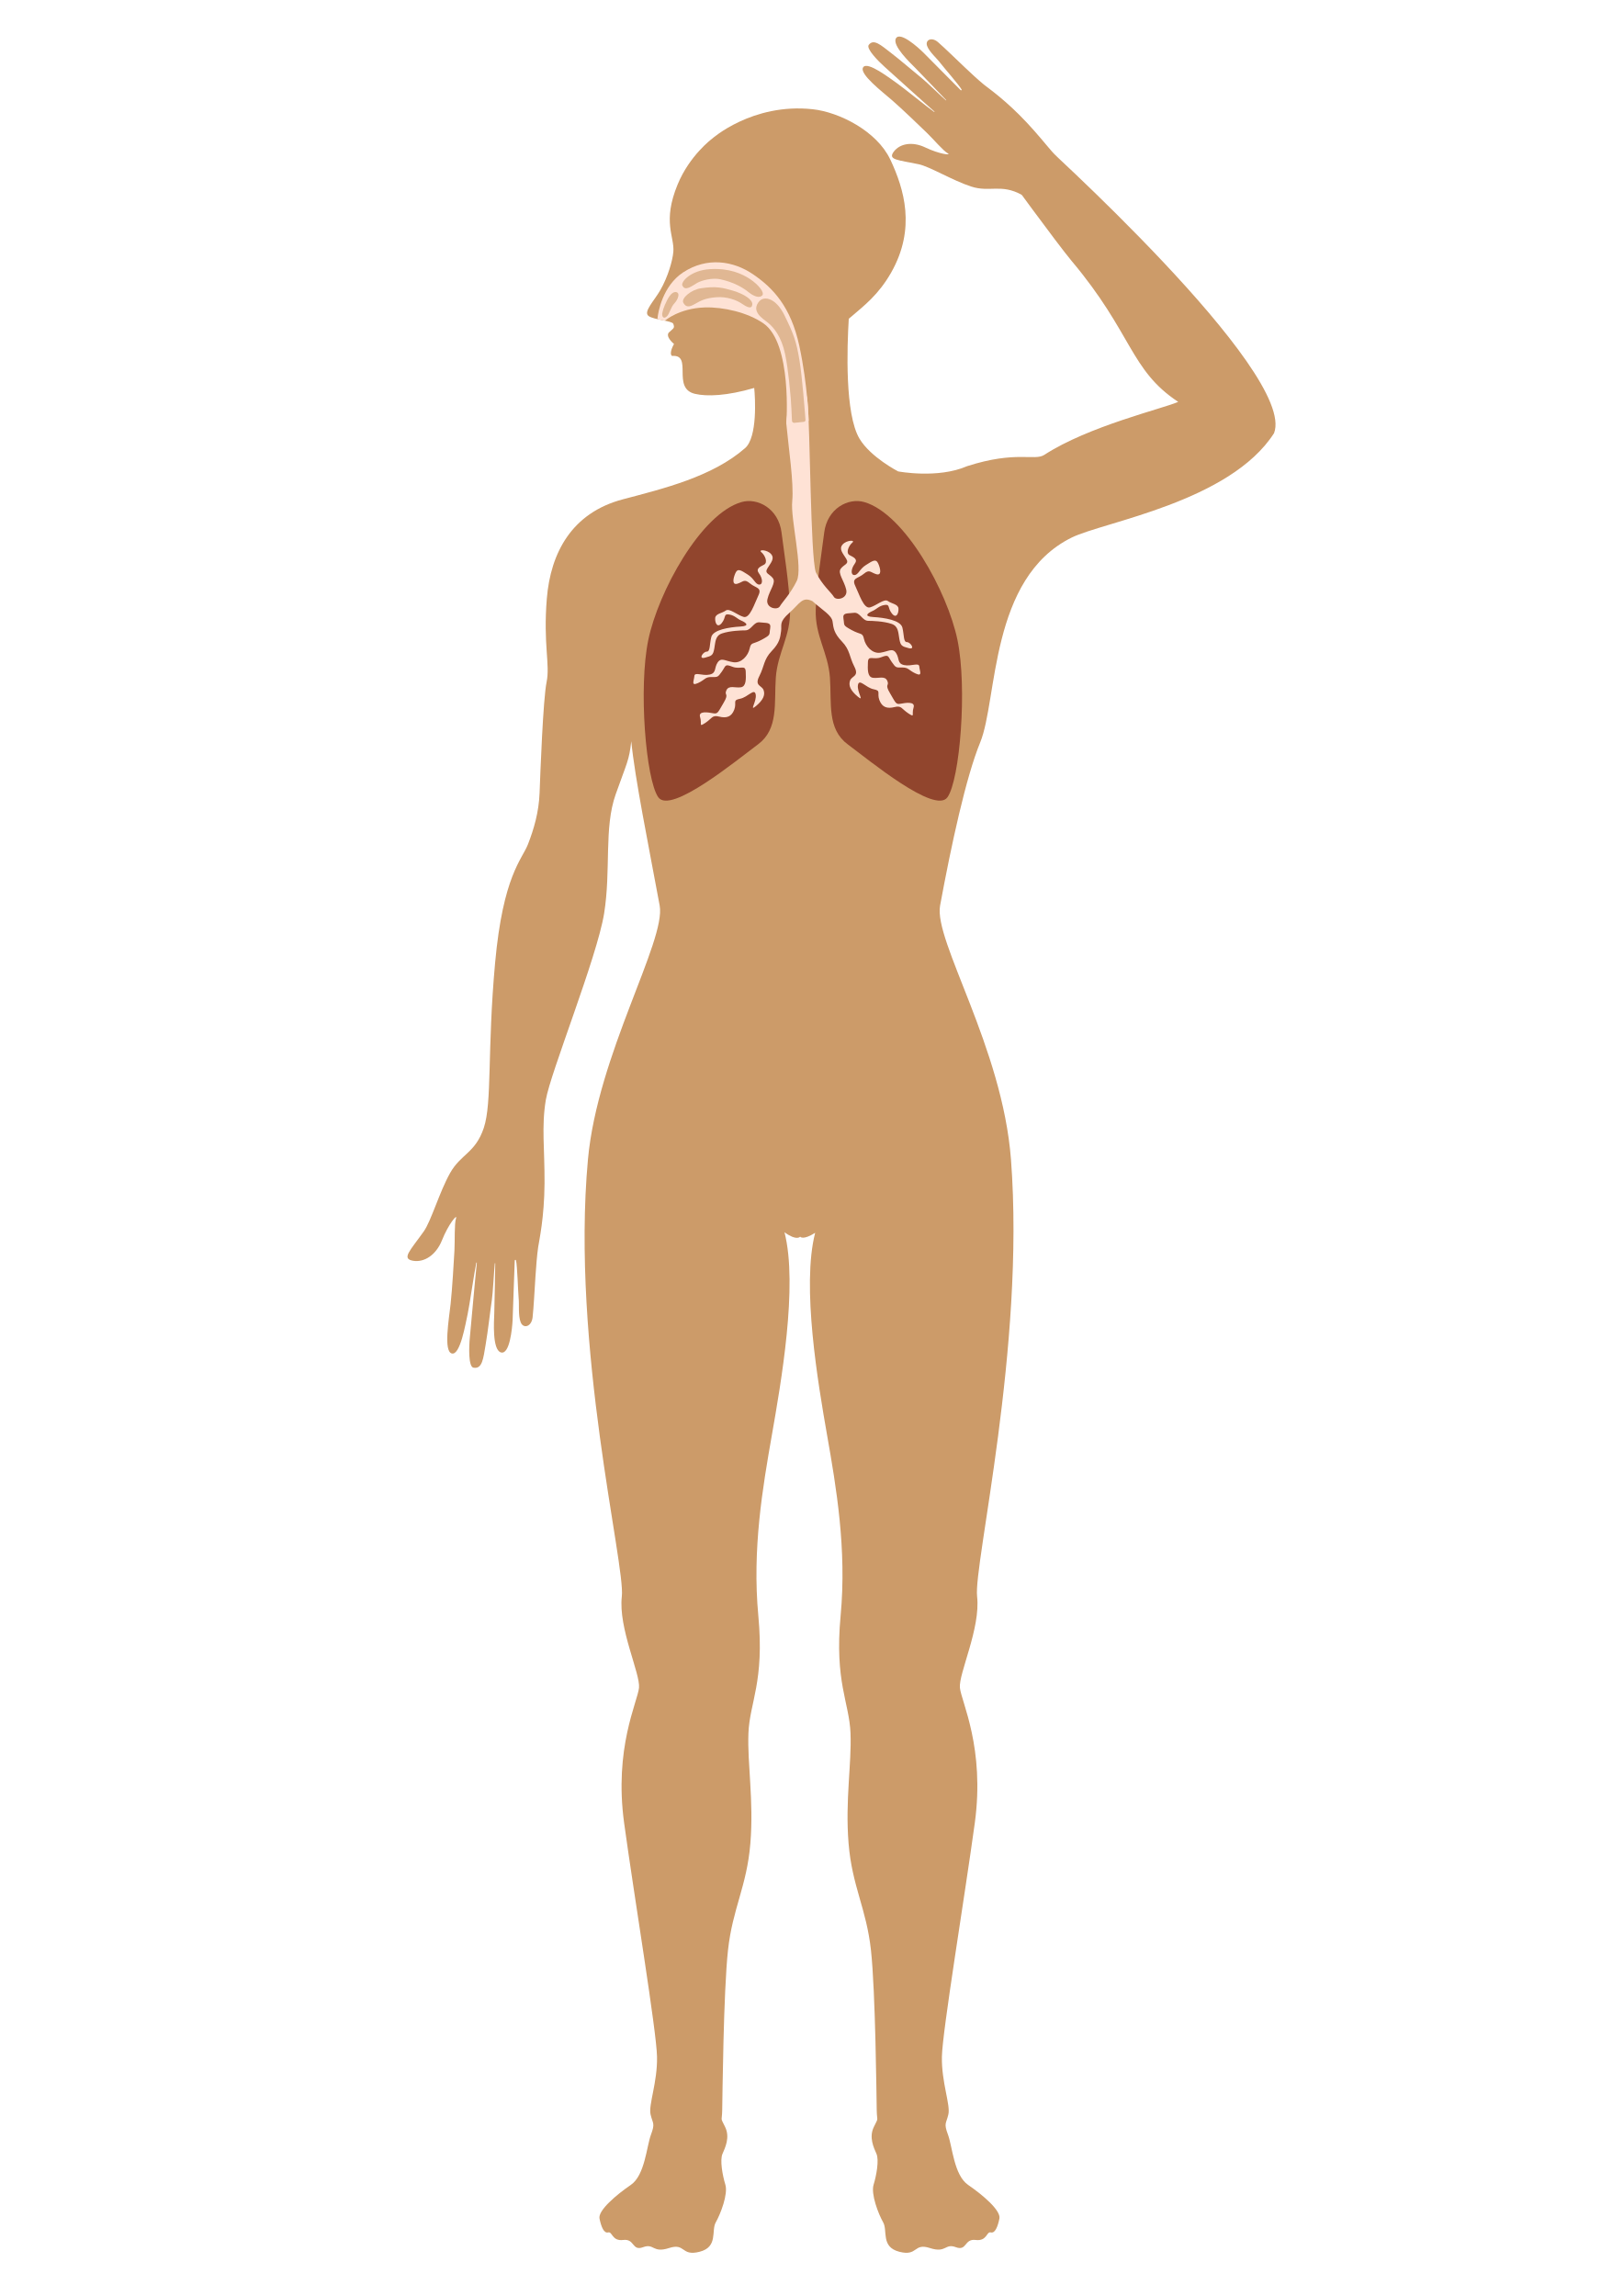
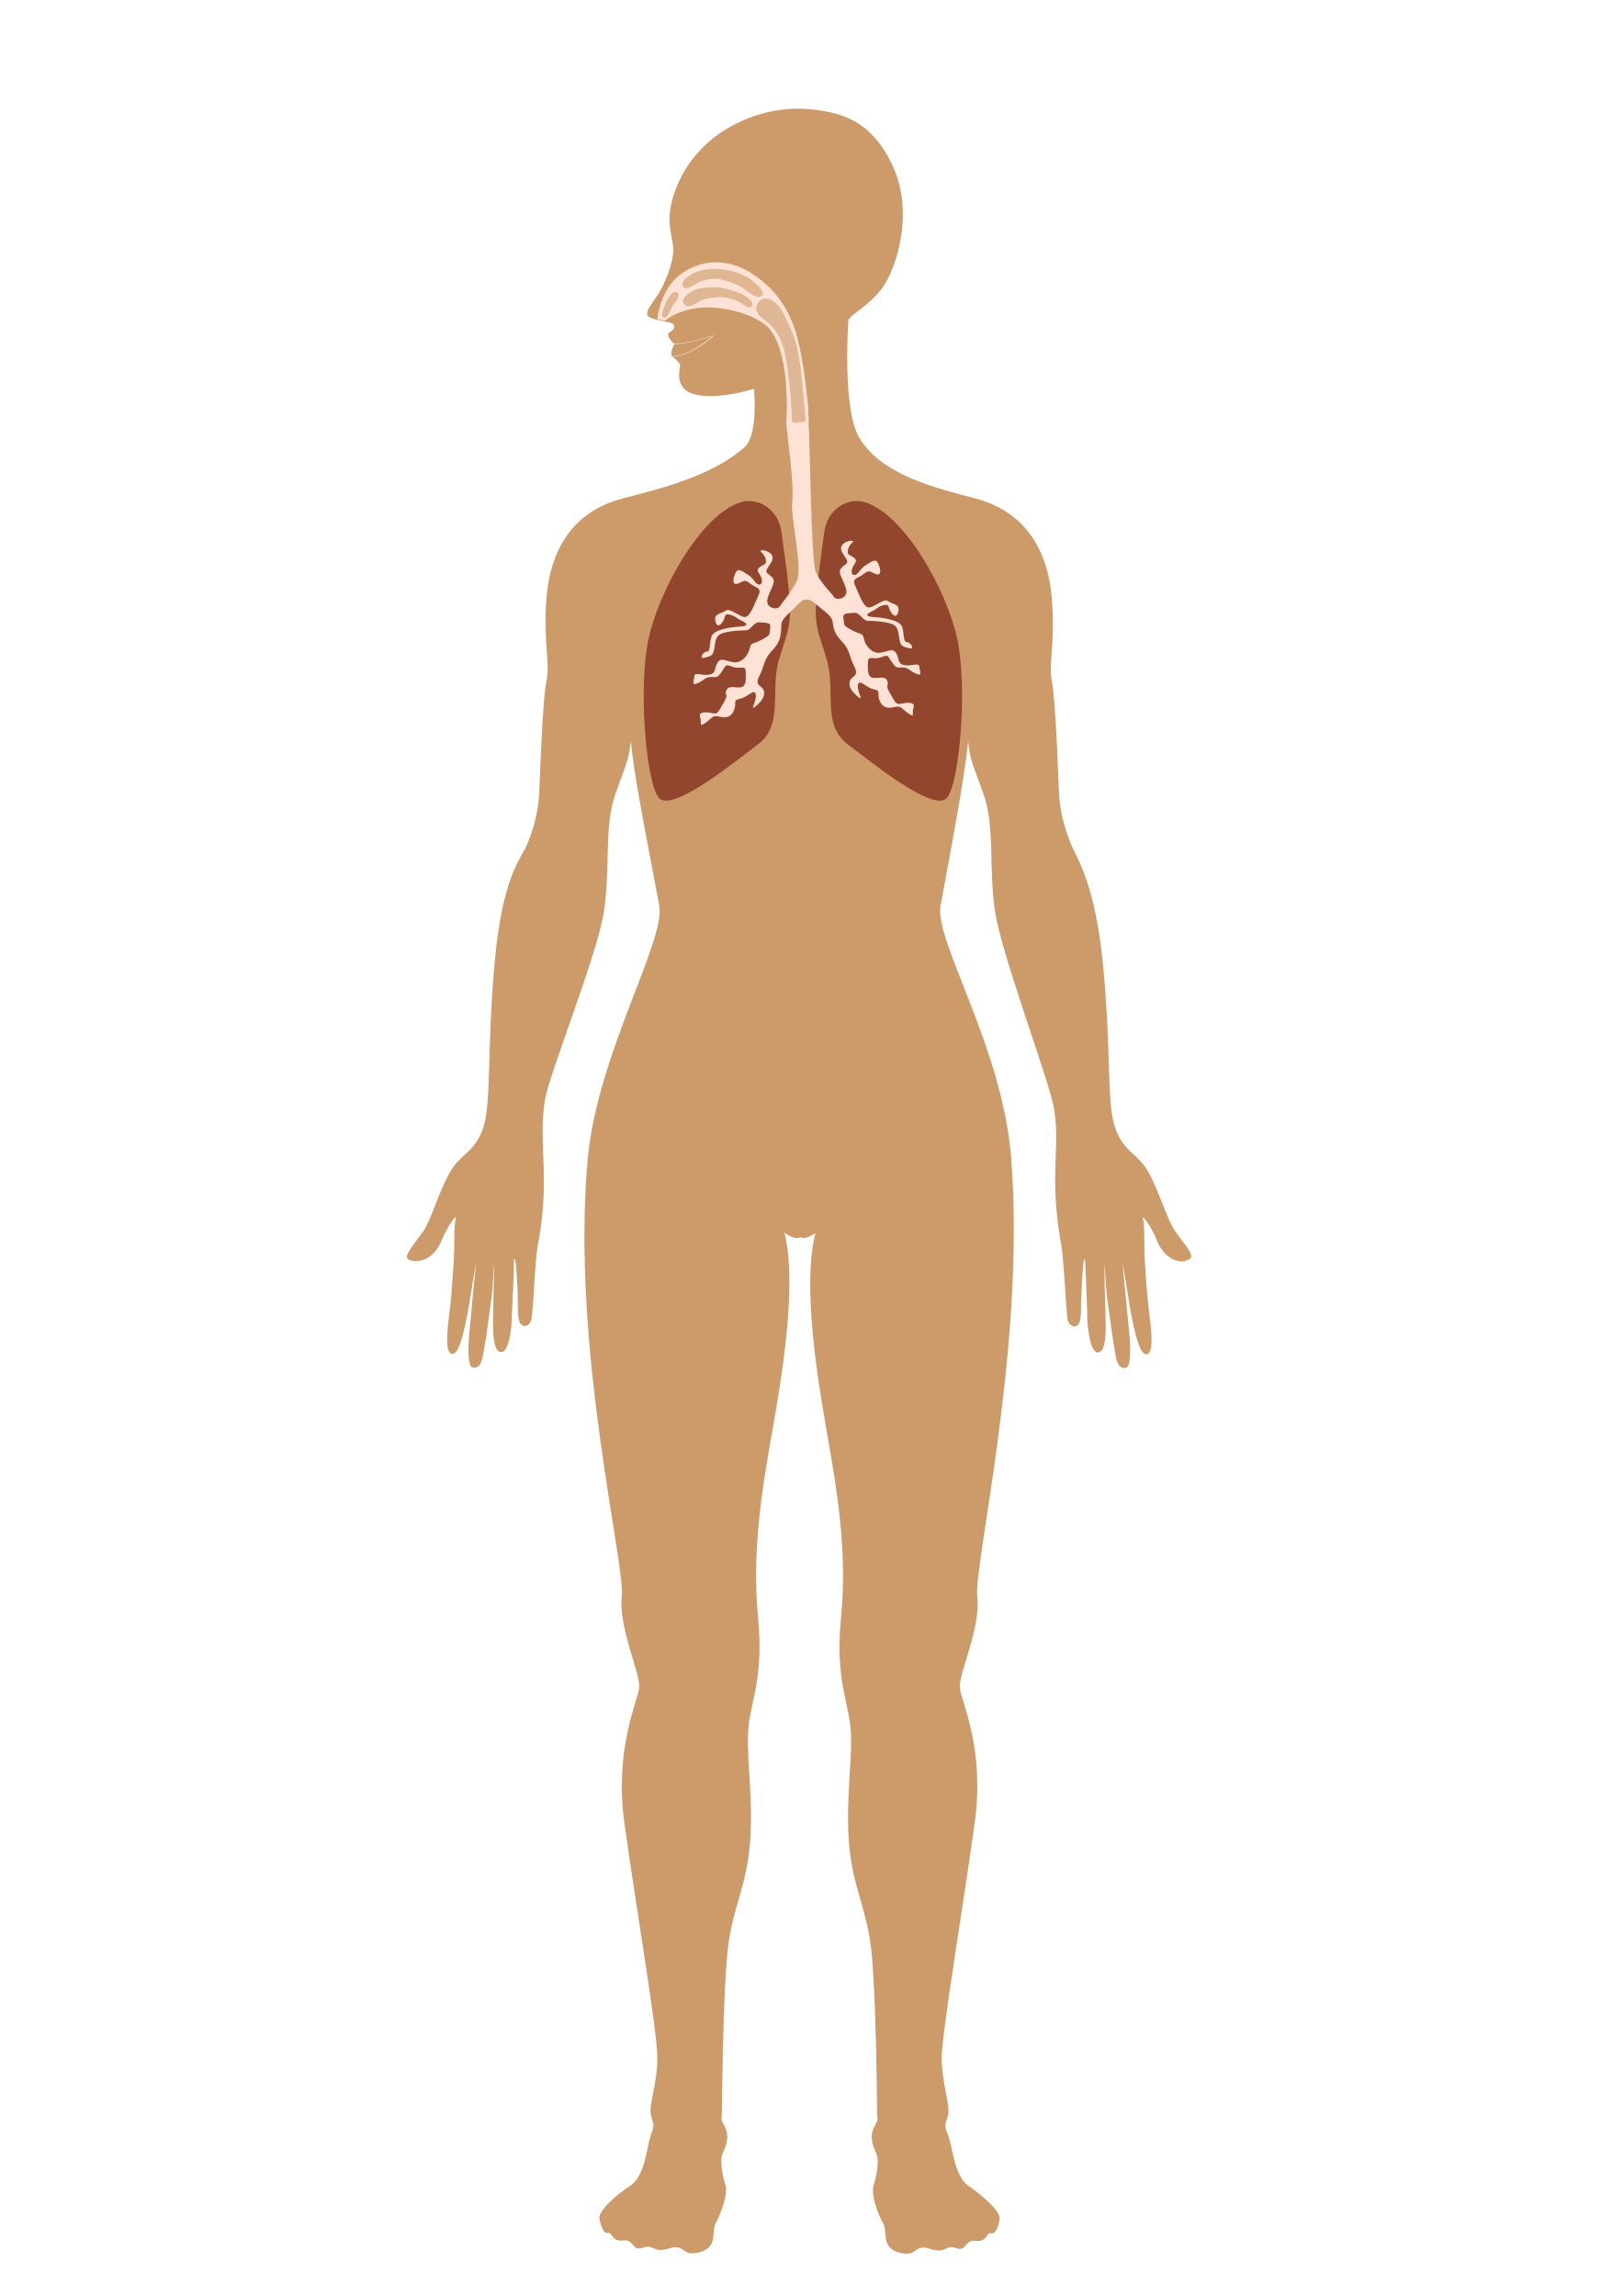
<svg xmlns="http://www.w3.org/2000/svg" viewBox="0 0 1582.5 2238.11">
  <defs>
    <style>
      .cls-1 {
-         fill: #cc9b69;
+         fill: #92462d;
      }

      .cls-2 {
-         fill: #cb9b68;
+         fill: #cc9b69;
      }

      .cls-3 {
        fill: #fee2d5;
      }

      .cls-3, .cls-4 {
        isolation: isolate;
      }

-       .cls-5 {
-         fill: #91452d;
+       .cls-4 {
+         opacity: .6;
      }

-       .cls-4 {
-         opacity: .6;
+       .cls-5 {
+         fill: #cd9b6a;
      }
    </style>
  </defs>
  <g id="BodyBase">
-     <g id="BodyBase-2" data-name="BodyBase">
-       <path class="cls-1" d="M867.75,155.65c-13.04-27.88-49.96-46.42-75.77-49.18-58.91-6.34-98.26,28.98-98.26,28.98,0,0-21.67,16.1-33.32,44.44-15.08,36.54-2.91,50.6-4.14,65.58-.72,8.41-5.16,24.2-12.68,37.31-6.01,10.48-16.87,21.29-11.5,25.22,5.37,3.91,22.97,4.6,24.12,7.64,1.64,4.4.15,4.17-3.83,8.1-.05,0-.13.03-.2.03-4.19,4.17,4.14,11.01,4.75,11.55,0,0-5.32,8.89-1.97,11.65,20.85-1.76-.74,31.54,22.41,36.95,11.63,2.73,31.05,2.04,57.71-5.75.97,9.46,3.3,47.94-8.87,58.63-31.87,27.96-79.76,39.51-119.19,49.94-49.71,13.14-70.41,52.08-74.06,96.73-3.65,44.65,3.3,64.12-.2,81.24-3.5,17.1-6.13,89.01-6.85,108.08-.72,19.06-5.6,35.47-11.37,50.29s-24.28,30.49-32,115.61c-7.74,85.1-2.79,136.19-11.01,160.77-8.23,24.58-22.41,25.4-32.86,44.01-10.45,18.6-18.45,46.79-25.66,56.91-13.31,18.78-22.05,26.6-10.4,28.6,10.61,1.81,22.31-5.24,28.24-20.16,6.08-15.36,15.33-26.45,13.6-21.11-1.74,5.34-1,21.49-1.53,31.33-.56,9.97-2.15,37.57-3.73,52.03-1.58,14.59-7.1,46.18,1.15,48.28,8.28,2.12,13.37-29.11,15.49-38.61,1.61-7.23,6.29-39.71,8.41-49.81.08-.33.54-.26.51.08-1.61,14.57-6.08,65.45-6.82,72.78-.87,8.97-1.56,28.52,3.53,29.41,8.74,1.56,9.56-9.1,11.83-22.26,2.3-13.21,4.7-34.7,6.11-43.85.97-6.26,2.2-29.87,2.89-35.6.03-.26.41-.23.41,0-.2,8.02-.61,38.74-.97,48.94-.23,7.03-2.17,35.24,6.44,37.87,8.61,2.63,11.04-23.43,11.45-31.61.33-6.52,1.58-47.69,2.07-58.01.05-.72,1.07-.79,1.23-.1,1.3,5.39,2.07,32.4,2.56,36.65.72,6.13-.61,17.25,2.02,23.77,2.63,6.49,10.55,4.4,11.6-4.93,1.05-9.33,1.97-27.6,2.81-40.1.61-9.12,1.41-20.04,2.61-28.32.92-6.24,6.01-28.67,6.21-62.25.2-33.58-3.12-54.97,1.25-81.22,4.37-26.27,49.94-139.02,56.81-181.7,6.85-42.68-.31-83.34,11.24-116.07,11.01-31.18,13.14-32.81,15.23-51.83,3.58,36.34,16.64,100.41,27.68,160.13,6.36,34.4-60.54,145.26-69.9,247.48-16.76,183.01,36.6,395.02,33.02,425.99-3.58,30.97,18.22,75.36,16.74,89.14-1.46,13.77-24.48,58.7-14.49,131.79,10.02,73.12,31.59,202.66,32.05,227.75.49,25.07-8.48,46.95-6.29,56.27s4.63,8.31.36,19.81c-4.29,11.53-5.83,39.43-19.63,48.89-13.8,9.43-32.12,24.84-30.49,32.81,1.66,7.97,4.22,14.57,8.43,13.49,4.24-1.07,3.53,8.79,14.8,7.36,11.24-1.38,8.28,11.12,19.22,7.05,10.94-4.09,9.15,6.08,25.33.82,16.18-5.29,11.47,8.33,29.77,3.63,18.3-4.68,11.14-20.62,15.77-28.7,4.63-8.1,12.14-27.57,9.33-36.72-2.81-9.12-5.44-23.97-2.81-30,2.61-6.01,7.54-16.1,2.58-26.25-4.98-10.17-3.07-4.47-2.84-16.41.26-11.96,1.18-115.13,5.65-155.94,4.45-40.79,18.37-62.13,21.8-104.09,3.42-41.96-3.04-77.38-1.89-107.39,1.18-30.03,15.72-50.01,9.63-114.67-6.06-64.68,4.29-125.07,13.14-175.52,8.84-50.4,25.73-146.15,12.37-198.11,12.01,8.77,15.26,4.32,15.26,4.32,0,0,2.56,3.86,14.64-3.78-13.44,51.93,2.84,147.13,11.68,197.57,8.87,50.45,19.19,110.84,13.14,175.52-6.06,64.66,8.46,84.64,9.63,114.67,1.18,30-5.29,65.42-1.89,107.39,3.42,41.96,17.35,63.3,21.82,104.09,4.45,40.81,5.39,143.98,5.62,155.94.23,11.93,2.15,6.24-2.81,16.41-4.98,10.15-.05,20.24,2.58,26.25,2.61,6.03,0,20.88-2.81,30-2.84,9.15,4.68,28.62,9.3,36.72,4.63,8.08-2.5,24.02,15.77,28.7,18.3,4.7,13.6-8.92,29.8-3.63,16.15,5.26,14.39-4.91,25.3-.82,10.94,4.06,7.97-8.43,19.24-7.05,11.24,1.43,10.53-8.43,14.77-7.36,4.22,1.07,6.8-5.52,8.43-13.49,1.64-7.97-16.69-23.38-30.49-32.81-13.8-9.46-15.33-37.36-19.6-48.89-4.29-11.5-1.87-10.48.33-19.81,2.22-9.33-6.75-31.2-6.29-56.27.49-25.1,22.05-154.64,32.05-227.75,9.99-73.09-13.01-118.02-14.49-131.79-1.46-13.77,20.32-58.17,16.74-89.14-3.58-30.97,47-242.76,33.02-425.99-8.36-109.61-75.44-213.09-69.08-247.48,11.04-59.72,25.25-125.28,39.1-159.06,17.1-41.71,9.02-160.14,89.16-199.65,31.13-15.33,154.16-34.56,197.23-101.78,22.77-59.12-233.35-289.52-233.35-289.52,0,0-24.07,32.16-31.16,31.88,0,0,53.48,73.44,67.28,89.86,59.37,70.67,56.8,106.3,103.8,137.29-14.39,6.49-87.06,23.44-130.53,51.68-9.51,6.18-27.35-4.42-75.24,11.02-28.62,12.47-67.16,5.09-67.16,5.09,0,0-26.88-13.8-37.69-31.92-14.36-24.05-12.14-89.14-10.45-116.87,1.41-1.23,2.84-2.38,2.86-2.4,11.53-9.99,26.05-20.77,38.49-42.7,24.42-43.07,12.49-81.58-.8-109.99Z" />
+     <g>
+       <g id="SideBody">
+         <path id="BodyBase-2" data-name="BodyBase" class="cls-5" d="M1155.94,1229.4c-10.69,1.84-22.48-5.16-28.38-20.27-6.27-15.48-15.48-26.54-13.64-21.01,1.84,5.53,1.11,21.38,1.47,31.33,0,9.95,2.21,37.6,3.69,52.34s7,46.44-1.11,48.28c-8.11,2.21-13.27-29.12-15.48-38.7-1.47-7.37-6.27-39.81-8.48-50.13h0c1.47,14.74,6.27,65.24,7,72.61.74,8.85,1.47,28.75-3.69,29.49-8.85,1.47-9.58-9.21-11.79-22.48-2.21-13.27-4.79-34.65-6.27-43.86-1.11-6.27-2.21-29.86-2.95-35.75h0c0,8.11.74,38.7,1.11,49.02,0,7,2.21,35.38-6.27,37.96-8.48,2.58-11.06-23.59-11.43-31.7,0-6.63-1.47-47.92-2.21-58.24,0-.74-1.11-.74-1.11,0-1.47,5.53-2.21,32.44-2.58,36.86-.74,6.27.74,17.32-1.84,23.96s-10.69,4.42-11.79-4.79-1.84-27.64-2.95-40.18c-.74-9.21-1.47-20.27-2.58-28.38-.74-6.27-5.9-28.75-6.27-62.29,0-33.54,2.95-47.18-1.11-72.98-4.42-26.17-50.13-147.06-57.13-189.82s0-83.3-11.43-116.1c-11.06-31.33-13.27-32.8-15.11-51.97-3.69,36.49-15.85,100.25-26.91,160.33-6.27,34.65,60.82,137.85,68.93,247.32,14.01,183.55-36.86,395.12-33.17,426.08,3.69,30.96-18.43,75.19-16.95,89.2,1.47,13.64,24.7,58.97,14.37,131.95-9.95,72.98-31.7,202.35-32.07,227.78,0,25.06,8.48,47.18,6.27,56.39s-4.79,8.48,0,19.9c4.42,11.43,5.9,39.44,19.53,49.02,14.01,9.58,32.07,25.06,30.59,32.8-1.47,8.11-4.05,14.74-8.48,13.64-4.42-1.11-3.69,8.85-14.74,7.37-11.43-1.47-8.48,11.06-19.17,7-10.69-4.05-9.21,6.27-25.43.74-16.22-5.16-11.43,8.48-29.86,3.69-18.43-4.79-11.06-20.64-15.85-28.75s-12.16-27.64-9.21-36.86,5.53-23.96,2.95-30.22c-2.58-5.9-7.74-16.22-2.58-26.17,5.16-10.32,2.95-4.42,2.95-16.59s-1.11-115-5.53-155.91c-4.42-40.91-18.43-62.29-21.75-103.94-3.32-42.02,2.95-77.4,1.84-107.26-1.11-30.22-15.85-50.13-9.58-114.63,6.27-64.5-4.42-124.95-13.27-175.81-8.85-50.5-25.06-145.59-11.79-197.56-12.16,7.74-14.74,3.69-14.74,3.69,0,0-3.32,4.42-15.48-4.42,13.27,51.97-3.69,147.8-12.53,197.93-8.85,50.5-19.17,110.94-13.27,175.81,6.27,64.5-8.48,84.41-9.58,114.63-1.11,30.22,5.16,65.24,1.84,107.26s-17.32,63.4-21.75,103.94c-4.42,40.91-5.53,144.12-5.53,155.91s-2.21,6.27,2.95,16.59,0,20.27-2.58,26.17,0,21.01,2.95,30.22c2.95,9.21-4.79,28.75-9.21,36.86-4.79,8.11,2.58,23.96-15.85,28.75-18.43,4.79-13.64-8.85-29.86-3.69s-14.37-4.79-25.43-.74c-11.06,4.05-8.11-8.48-19.17-7-11.43,1.47-10.69-8.48-14.74-7.37-4.05,1.11-6.63-5.53-8.48-13.64-1.47-8.11,16.59-23.59,30.59-32.8,14.01-9.58,15.48-37.6,19.53-49.02,4.42-11.43,1.84-10.69,0-19.9-2.21-9.21,6.63-31.33,6.27-56.39,0-25.06-22.12-154.81-32.07-227.78-9.95-72.98,12.9-117.95,14.37-131.95,1.47-14.01-20.27-58.24-16.95-89.2,3.69-30.96-49.76-242.9-33.17-426.08,9.21-102.1,76.3-213.04,69.66-247.32-11.06-60.08-24.33-123.84-27.64-160.33-2.21,19.17-4.05,20.64-15.11,51.97-11.43,32.8-4.42,73.35-11.43,116.1-7,42.76-52.71,155.54-57.13,181.71-4.42,26.17-1.11,47.92-1.11,81.09s-5.16,56.02-6.27,62.29c-1.11,8.48-1.84,19.17-2.58,28.38-.74,12.53-1.84,30.96-2.95,40.18s-8.85,11.43-11.79,4.79c-2.58-6.63-1.47-17.69-1.84-23.96,0-4.42-1.11-31.33-2.58-36.86,0-.74-1.11-.74-1.11,0,0,10.32-1.84,51.6-2.21,58.24,0,8.11-2.95,34.28-11.43,31.7-8.48-2.58-6.63-30.96-6.63-37.96,0-10.32.74-40.91,1.11-49.02h0c-.74,5.9-1.84,29.49-2.95,35.75-1.47,9.21-3.69,30.59-6.27,43.86-2.21,13.27-2.95,23.96-11.79,22.48-5.16-.74-4.42-20.64-3.69-29.49.74-7.37,5.16-58.24,7-72.61h0c-2.21,10.32-7,42.76-8.48,50.13-2.21,9.58-7.37,40.91-15.48,38.7-8.11-2.21-2.58-33.91-1.11-48.28,1.47-14.37,3.32-42.02,3.69-52.34,0-9.95,0-26.17,1.47-31.33,1.84-5.53-7.37,5.9-13.64,21.01-5.9,15.11-17.69,22.12-28.38,20.27-11.79-1.84-2.95-9.95,10.32-28.75,7.37-10.32,15.11-38.33,25.8-57.13,10.32-18.8,24.7-19.53,32.8-44.23,8.11-24.7,3.32-75.56,11.06-161.07s26.17-100.62,32.07-115.74c5.9-14.74,10.69-31.33,11.43-50.5.74-19.17,3.32-91.04,7-108,3.69-17.32-3.32-36.86,0-81.09,3.69-44.97,24.33-83.67,74.09-96.57,39.44-10.32,87.35-22.12,119.05-50.13,12.9-11.43,9.58-53.08,8.85-60.08,40.91-63.03,67.82-69.29,93.25-78.88,0,0-8.85,98.78,9.58,129.74,21.75,36.49,74.09,49.02,113.52,59.34,49.76,13.27,70.4,52.34,74.09,96.57,3.69,44.6-3.32,63.77,0,81.09,3.69,17.32,6.27,88.83,7,108,.74,19.17,5.53,35.75,11.43,50.5s24.33,38.7,32.07,123.48c7.74,85.14,2.95,128.27,11.06,152.96,8.11,24.7,22.48,25.43,32.8,44.23,10.32,18.8,18.43,46.81,25.8,57.13,13.27,18.8,22.12,26.54,10.32,28.75h0l-.74.74h1.11Z" />
+       </g>
+       <g id="SideHead">
+         <path id="LowerLip" class="cls-5" d="M695.58,326.37h0c-18.43,7.74-38.33,8.85-38.33,8.85,0,0-9.21-7.37-4.79-11.43,7-.74,7.74,0,18.06,1.84,11.06,1.47,25.06.74,25.06.74Z" />
+         <path id="UpperLip" class="cls-5" d="M695.58,326.74c-.74,0-19.17,18.8-40.18,20.64-3.32-2.95,1.84-11.79,1.84-11.79,0,0,19.9-1.47,38.33-8.85h0Z" />
+         <path id="HeadBAse" class="cls-5" d="M830.48,308.31s-4.05,3.32-5.16,4.79c-4.05,4.42-6.63,9.95-11.06,11.79-4.42,1.47-6.27,0-6.27,0,0,0-3.32,12.53-8.11,21.75-3.69,6.63-17.32,14.01-23.96,16.95-47.92,21.75-81.09,25.06-98.04,21.01-23.22-5.53-14.01-27.64-15.11-29.49-1.47-2.58-3.32-4.05-7.37-7.37,21.01-1.84,39.81-20.27,40.18-20.64h0s-14.01,1.11-25.06-.74c-10.32-1.47-11.06-2.95-18.06-1.84,4.05-4.05,5.53-3.69,4.05-8.11-1.11-2.95-18.8-3.69-24.33-7.74-5.53-4.05,5.53-14.74,11.43-25.43,7.37-13.27,12.16-29.12,12.53-37.6,1.11-15.11-11.06-29.12,4.05-65.24,11.79-28.38,33.54-44.6,33.54-44.6,0,0,39.44-35.38,98.04-29.12,29.12,3.32,56.76,11.06,77.03,52.34,16.59,33.17,13.27,74.09-.74,106.89-9.58,23.22-26.91,32.8-38.7,42.76h.74l.37-.37Z" />
+       </g>
    </g>
-     <path class="cls-1" d="M995.9,189.95c-20.27-11.13-31.19-2.22-49.3-8.09-18.11-5.86-40.41-19.49-51.26-21.76-20.09-4.25-30.55-4.08-24.12-12.44,5.85-7.61,17.79-10.07,30.71-3.88,13.28,6.38,26.05,8.05,21.68,5.6-4.37-2.45-13.66-13.48-19.97-19.6-6.4-6.19-24.14-23.32-33.93-31.83-9.87-8.6-32.6-25.96-28.46-32.33,4.14-6.4,26.37,10.98,33.52,15.93,5.43,3.76,28.15,22.22,35.65,27.55.25.17.51-.16.29-.36-9.87-8.57-43.59-39.2-48.52-43.56-6-5.35-18.28-17.74-15.49-21.41,4.78-6.31,11.77.18,21.22,7.42,9.5,7.27,24.08,19.89,30.54,25.04,4.43,3.51,19.52,18.24,23.44,21.58.17.15.41-.1.27-.25-4.99-5.13-23.85-25.01-30.25-31.48-4.4-4.47-22.75-21.78-18.7-28.71,4.05-6.94,21.42,8.67,26.63,13.78,4.16,4.07,29.9,30.29,36.46,36.76.47.44,1.18-.13.87-.68-2.41-4.32-18.25-22.49-20.5-25.56-3.24-4.45-10.84-10.93-13.06-16.79-2.2-5.85,4.26-9.27,10.59-3.79,6.33,5.48,17.99,16.89,26.11,24.57,5.92,5.61,13.05,12.28,18.84,16.98,4.38,3.53,21.29,15.15,41.74,37.03,20.46,21.88,30.23,37.9,48.97,52.46" />
  </g>
  <g id="Respiratory">
    <g id="Lungs">
-       <path class="cls-5" d="M761.72,519.18c2.6,20.82,7.36,48.88,8.25,74.8s-12.07,41.82-13.84,66.55,2.94,50.06-17.37,65.08-85.1,68.61-97.18,51.53-19.44-106.6-9.72-153.42,51.24-122.8,90.7-134.28c15.7-4.57,36.22,6.18,39.17,29.74Z" />
-       <path class="cls-5" d="M803.29,519.18c-2.6,20.82-7.36,48.88-8.25,74.8s12.07,41.82,13.84,66.55c1.77,24.74-2.94,50.06,17.37,65.08,20.32,15.02,85.1,68.61,97.18,51.53s19.44-106.6,9.72-153.42c-9.72-46.82-51.24-122.8-90.7-134.28-15.7-4.57-36.22,6.18-39.17,29.74Z" />
+       <path class="cls-1" d="M761.72,519.18c2.6,20.82,7.36,48.88,8.25,74.8s-12.07,41.82-13.84,66.55,2.94,50.06-17.37,65.08-85.1,68.61-97.18,51.53-19.44-106.6-9.72-153.42,51.24-122.8,90.7-134.28c15.7-4.57,36.22,6.18,39.17,29.74Z" />
+       <path class="cls-1" d="M803.29,519.18c-2.6,20.82-7.36,48.88-8.25,74.8s12.07,41.82,13.84,66.55c1.77,24.74-2.94,50.06,17.37,65.08,20.32,15.02,85.1,68.61,97.18,51.53s19.44-106.6,9.72-153.42c-9.72-46.82-51.24-122.8-90.7-134.28-15.7-4.57-36.22,6.18-39.17,29.74Z" />
    </g>
    <path class="cls-3" d="M791.83,586.03c10.31,9.13,18.74,13.69,19.62,19.88s1.18,11.19,9.13,19.44,7.07,14.72,12.07,24.44-2.36,8.83-4.12,13.55.29,9.72,7.36,15.61c7.07,5.89-.88-4.42.29-11.19,1.18-6.77,7.66,2.65,15.31,4.12s2.94,3.53,5.6,10.6,7.66,8.54,14.72,6.77,6.77,1.77,13.55,6.18,2.94.88,5.01-5.6c2.06-6.48-7.95-4.71-12.66-3.83s-4.71-.88-10.31-10.31-.29-6.77-2.65-12.07-8.83-2.06-14.13-2.94-5.01-8.25-4.71-15.31c.29-7.07,5.3-1.77,12.96-4.71s6.18-1.18,10.31,4.71,4.12,5.3,10.31,5.3,5.89,2.65,12.96,5.89,3.83-2.36,3.53-6.77-7.66,0-14.72-1.47-4.42-6.48-7.95-11.78-7.36-1.47-15.31-.29-14.43-6.48-15.9-13.25-2.94-3.83-12.07-8.83-6.77-4.42-7.95-10.9,3.83-5.01,10.01-5.89,8.1,7.8,14.25,7.8c3.43,0,14.8.33,22.64,2.98,6.75,2.28,6.4,8.36,7.58,14.83s2.36,7.07,9.13,8.83,1.77-5.89-1.77-5.89-2.65-6.77-4.42-14.13-17.96-9.72-28.27-10.31-5.01-4.12-.88-5.89,6.18-5.01,11.78-5.89,2.65,2.65,7.07,8.25,6.77-.29,6.48-4.71c-.29-4.42-6.77-4.71-10.31-7.36s-11.19,4.42-17.37,6.18-10.6-12.96-14.43-20.91,2.65-7.07,8.25-11.78,6.48-1.47,12.07.29,4.42-5.01,2.06-10.31-5.89-2.36-12.07,1.47-7.36,9.72-11.19,9.72-3.24-6.18.29-10.9-1.18-6.48-5.01-8.54-.88-9.13,2.65-12.07-5.6-2.65-9.42,1.77.29,8.54,3.53,13.84-2.06,5.3-5.3,9.72,3.24,11.48,5.3,20.32-9.72,11.19-12.07,7.07c-2.36-4.12-11.37-11.34-17.56-24-5.3-16.2-5.37-140.29-8.1-166.6-3.09-29.82-21.88,8.1-20.6,22.2,2.04,22.41,7.49,57.82,5.72,75.2s10.6,65.08,4.42,77.74-14.13,20.61-16.49,24.74-14.13,1.77-12.07-7.07,8.54-15.9,5.3-20.32-8.54-4.42-5.3-9.72,7.36-9.42,3.53-13.84-12.96-4.71-9.42-1.77,6.48,10.01,2.65,12.07-8.54,3.83-5.01,8.54,4.12,10.9.29,10.9-5.01-5.89-11.19-9.72-9.72-6.77-12.07-1.47-3.53,12.07,2.06,10.31,6.48-5.01,12.07-.29,12.07,3.83,8.25,11.78-8.25,22.67-14.43,20.91-13.84-8.83-17.37-6.18-10.01,2.94-10.31,7.36,2.06,10.31,6.48,4.71,1.47-9.13,7.07-8.25,7.66,4.12,11.78,5.89,9.42,5.3-.88,5.89-26.5,2.94-28.27,10.31-.88,14.13-4.42,14.13-8.54,7.66-1.77,5.89,7.95-2.36,9.13-8.83.84-12.55,7.58-14.83c7.84-2.65,19.2-2.98,22.64-2.98,6.15,0,8.06-8.69,14.25-7.8s11.19-.59,10.01,5.89,1.18,5.89-7.95,10.9-10.6,2.06-12.07,8.83-7.95,14.43-15.9,13.25-11.78-5.01-15.31.29-.88,10.31-7.95,11.78-14.43-2.94-14.72,1.47-3.53,10.01,3.53,6.77,6.77-5.89,12.96-5.89,6.18.59,10.31-5.3,2.65-7.66,10.31-4.71,12.66-2.36,12.96,4.71.59,14.43-4.71,15.31-11.78-2.36-14.13,2.94,2.94,2.65-2.65,12.07-5.6,11.19-10.31,10.31-14.72-2.65-12.66,3.83-1.77,10.01,5.01,5.6,6.48-7.95,13.55-6.18,12.07.29,14.72-6.77-2.06-9.13,5.6-10.6,14.13-10.9,15.31-4.12-6.77,17.08.29,11.19,9.13-10.9,7.36-15.61-9.13-3.83-4.12-13.55,4.12-16.2,12.07-24.44,8.25-13.25,9.13-19.44-2.36-8.54,7.95-17.67,12.66-16.49,22.67-11.48Z" />
    <path id="UpperTube" class="cls-3" d="M640.86,311.07v-1.04c.52-5.65,4.96-31.4,24.96-44.53,23.4-15.31,48.97-11.22,68.19,1.91,19.22,13.13,36.79,31.4,45.06,69.85,8.26,38.45,9.07,72.97,9.07,72.97l-21.77,3.13s5.91-78.63-22.27-98.11c-15.57-10.79-39.32-16.09-57.06-15.57-25.22.78-39.05,12.96-39.05,12.96l-7.22-1.57h.09Z" />
    <g id="Pharynx" class="cls-4">
      <path class="cls-2" d="M648.15,296.97c2.09-4.78,5.74-12.7,10.52-12.26s1.91,7.57-1.22,10.79c-4,4.09-4.78,10.87-8,13.31-3.22,2.52-4.44-1.04-4-3.48s1.39-5.48,2.7-8.52h0v.17h0Z" />
      <path class="cls-2" d="M665.02,278.35c-1.57-3.65,8.18-14.87,26.96-16,18.79-1.13,31.14,4.44,39.14,9.74,7.92,5.31,14.44,13.13,11.74,15.92s-8,1.04-13.31-3.22c-5.31-4.35-14.18-9.65-27.4-12.53-7.92-1.74-18.27,1.04-22.61,3.48-4.61,2.61-11.92,8.7-14.35,2.7h-.17v-.09Z" />
      <path class="cls-2" d="M665.98,295.14c-2.35-4.35,7.65-12.87,17.48-14.18,14.18-2.09,20.61-.7,31.05,2.44s19.22,8.61,18.7,13.48-5.22,2.61-10.61-1.13c-4.44-3.04-14.09-6.87-24.53-6-10.61.87-14.79,3.13-20.88,6.61-5.65,3.31-8.79,3.13-11.13-1.13h-.09v-.09Z" />
      <path id="Esofagus" class="cls-2" d="M740.33,293.39c4.33-4.8,15.7-3.44,24.27,14.04,9.14,18.68,11.51,25.29,14.53,43.44,2.67,15.99,5.35,50.7,5.94,58.51.04.87-.63,1.68-1.49,1.8l-9.45,1.01c-1.13.05-2.21-.78-2.26-1.91-.2-4.87-.71-16.95-1.19-22.15-.71-6.5-2.08-26.73-5.56-43.21-3.48-16.48-10.83-25.66-16.59-30.3-5.05-4.05-17.36-11.2-8.21-21.33h0v.09Z" />
    </g>
  </g>
</svg>
